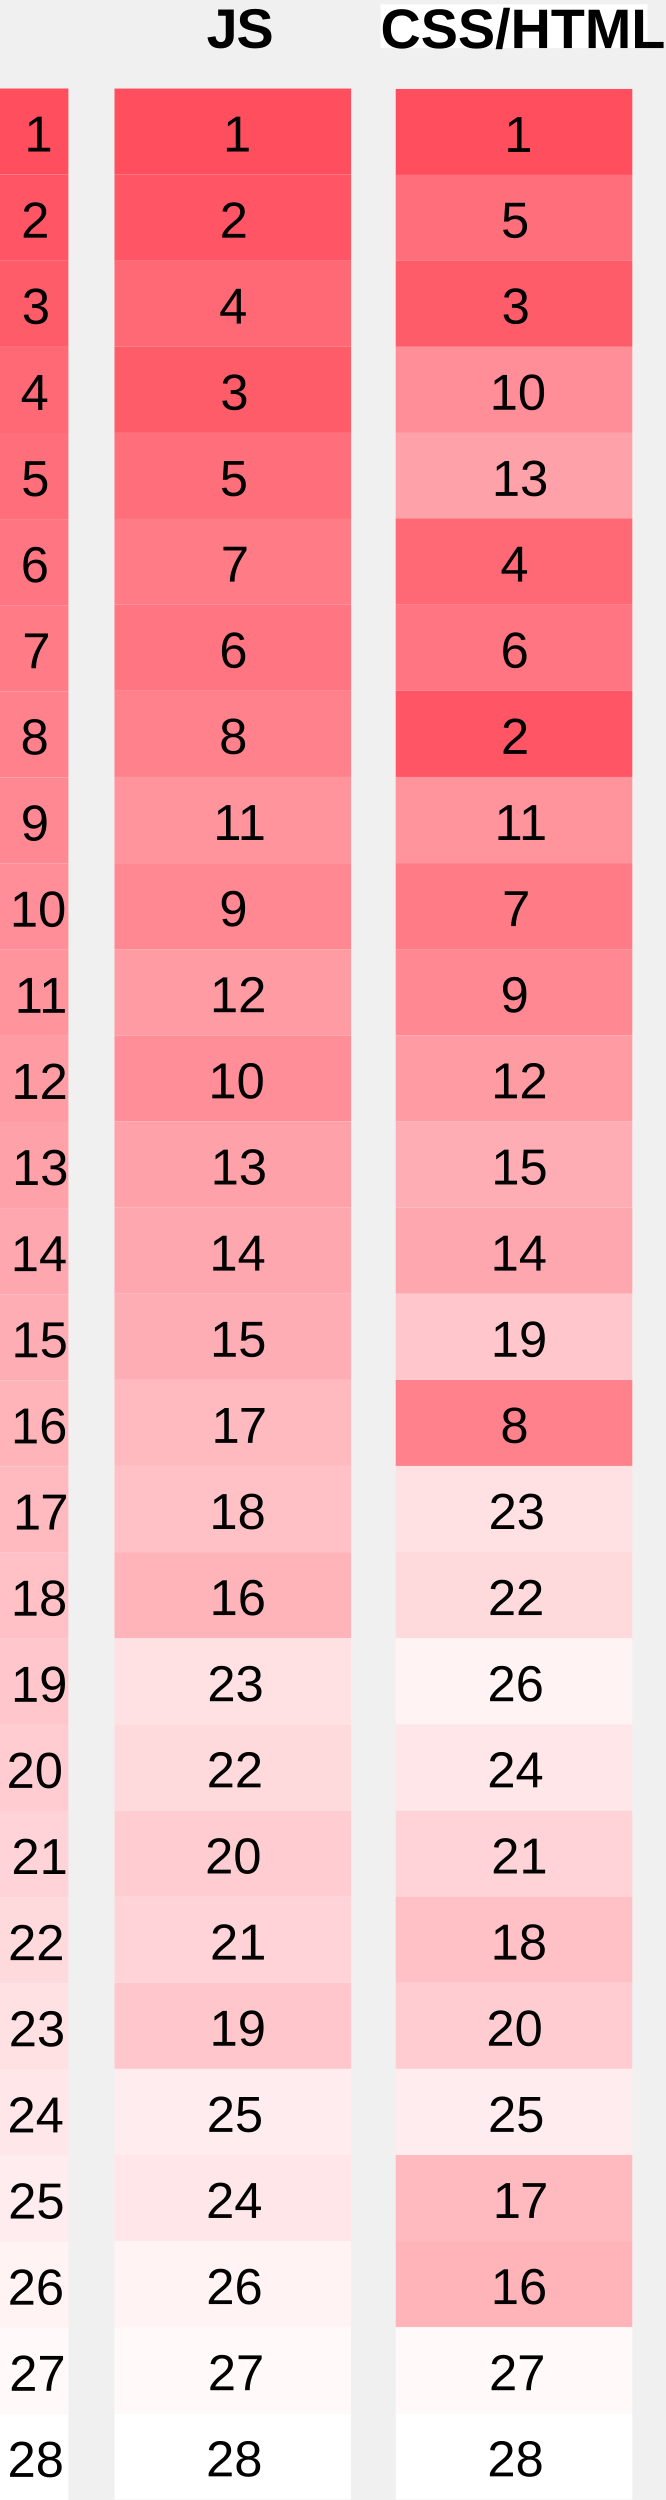
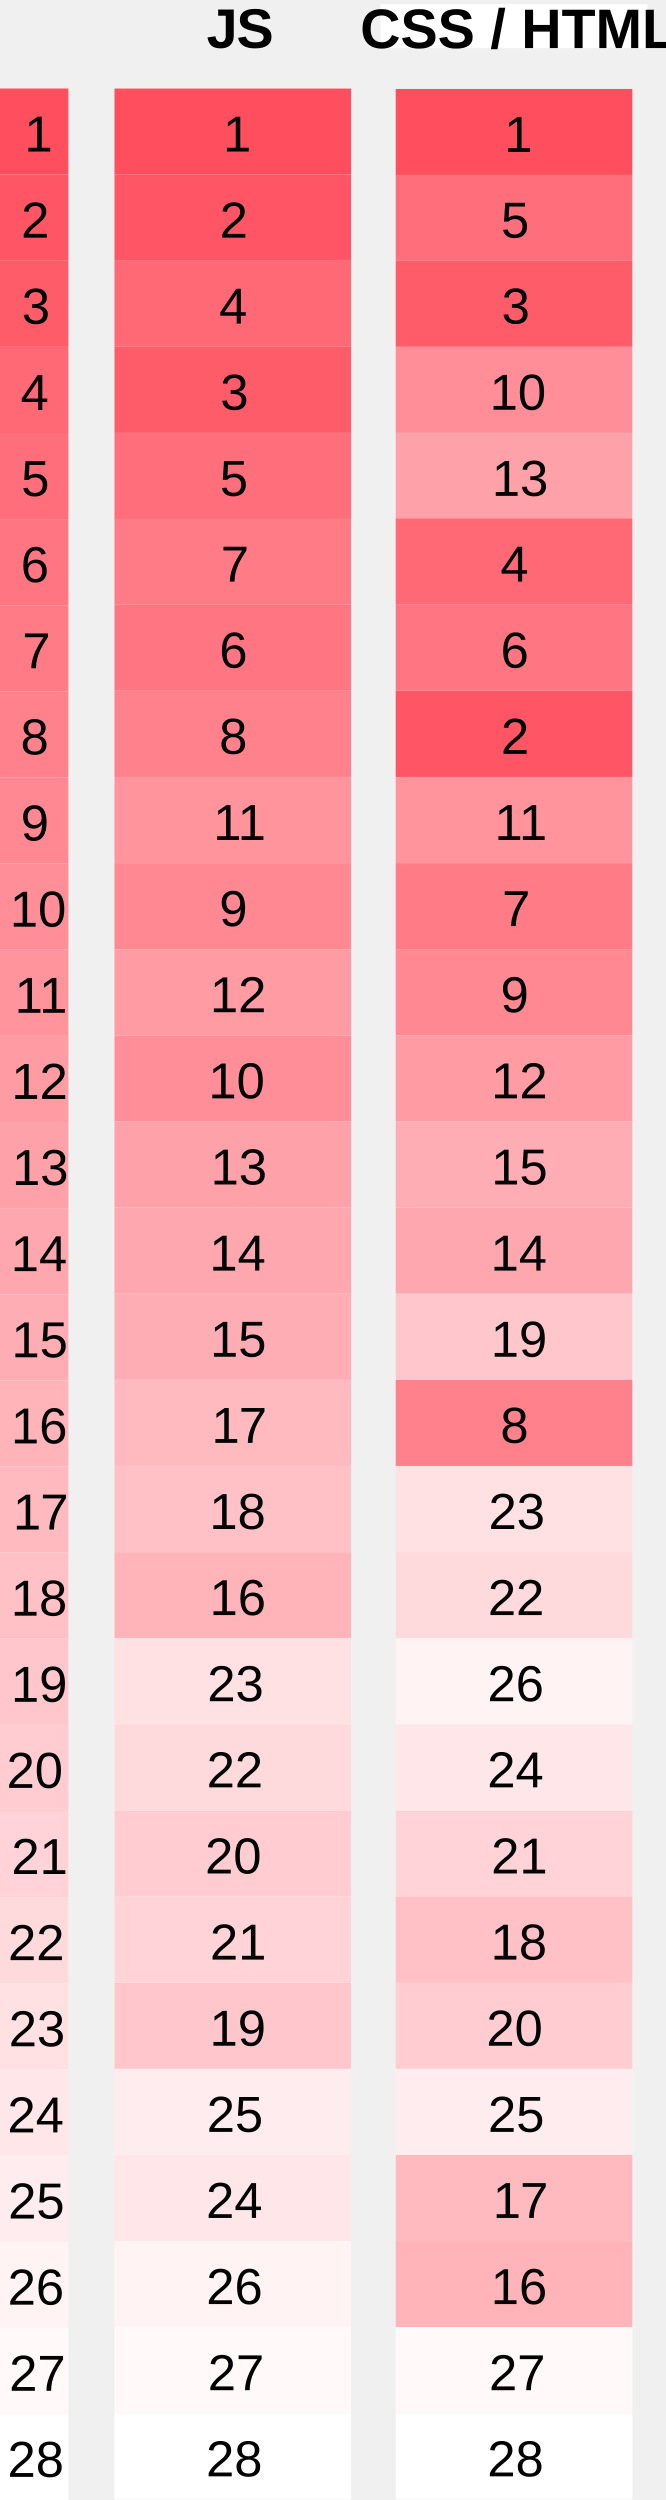
- <svg xmlns="http://www.w3.org/2000/svg" viewBox="0 0 131.33 493.47">
+ <svg xmlns="http://www.w3.org/2000/svg" viewBox="0 0 131.33 493.47" fill="#fff">
  <defs>
-     <style>.cls-1{fill:#ff4f5e}.cls-2{font-size:10px;font-family:ArialMT,Arial}.cls-3{fill:#ff5564}.cls-4{fill:#ff5c6a}.cls-5{fill:#ff6875}.cls-6{fill:#ff6e7b}.cls-7{fill:#ff7581}.cls-8{fill:#ff7b86}.cls-9{fill:#ff818c}.cls-10{fill:#ff8892}.cls-11{fill:#ff8e98}.cls-12{fill:#ff949d}.cls-13{fill:#ff9ba3}.cls-14{fill:#ffa1a9}.cls-15{fill:#ffa7af}.cls-16{fill:#ffadb5}.cls-17{fill:#ffb4ba}.cls-18{fill:#ffbac0}.cls-19{letter-spacing:-.02em}.cls-20{fill:#ffc1c6}.cls-21{fill:#ffc7cb}.cls-22{fill:#ffcdd1}.cls-23{fill:#ffd3d7}.cls-24{fill:#ffdadd}.cls-25{fill:#ffe0e3}.cls-26{fill:#ffe6e8}.cls-27{fill:#ffecee}.cls-28{fill:#fff3f4}.cls-29{fill:#fff9fa}.cls-30{fill:#fff}</style>
+     <style>.cls-1{fill:#ff4f5e}.cls-2{font-size:10px;font-family:ArialMT,Arial}.cls-3{fill:#ff5564}.cls-4{fill:#ff5c6a}.cls-5{fill:#ff6875}.cls-6{fill:#ff6e7b}.cls-7{fill:#ff7581}.cls-8{fill:#ff7b86}.cls-9{fill:#ff818c}.cls-10{fill:#ff8892}.cls-11{fill:#ff8e98}.cls-12{fill:#ff949d}.cls-13{fill:#ff9ba3}.cls-14{fill:#ffa1a9}.cls-15{fill:#ffa7af}.cls-16{fill:#ffadb5}.cls-17{fill:#ffb4ba}.cls-18{fill:#ffbac0}.cls-19{letter-spacing:-.02em}.cls-20{fill:#ffc1c6}.cls-21{fill:#ffc7cb}.cls-22{fill:#ffcdd1}.cls-23{fill:#ffd3d7}.cls-24{fill:#ffdadd}.cls-25{fill:#ffe0e3}.cls-26{fill:#ffe6e8}.cls-27{fill:#ffecee}.cls-28{fill:#fff3f4}.cls-29{fill:#fff9fa}.cls-30{fill:#fff}text{fill:#000}</style>
  </defs>
-   <g id="Layer_2" data-name="Layer 2">
-     <g id="Layer_1-2" data-name="Layer 1">
-       <path class="cls-1" d="M22.6 17.48h46.7v17H22.6z" />
-       <text class="cls-2" transform="translate(44.02 29.91)">1</text>
-       <path class="cls-3" d="M22.6 34.48h46.7v17H22.6z" />
-       <text class="cls-2" transform="translate(43.37 46.91)">2</text>
-       <path class="cls-4" d="M22.6 68.45h46.7v17H22.6z" />
-       <text class="cls-2" transform="translate(43.5 80.88)">3</text>
-       <path class="cls-5" d="M22.6 51.45h46.7v17H22.6z" />
-       <text class="cls-2" transform="translate(43.25 63.88)">4</text>
-       <path class="cls-6" d="M22.6 85.45h46.7v17H22.6z" />
-       <text class="cls-2" transform="translate(43.39 97.88)">5</text>
-       <path class="cls-7" d="M22.6 119.36h46.7v17H22.6z" />
-       <text class="cls-2" transform="translate(43.29 131.8)">6</text>
-       <path class="cls-8" d="M22.6 102.37h46.7v17H22.6z" />
-       <text class="cls-2" transform="translate(43.59 114.8)">7</text>
-       <path class="cls-9" d="M22.6 136.36h46.7v17H22.6z" />
-       <text class="cls-2" transform="translate(43.26 148.8)">8</text>
-       <path class="cls-10" d="M22.6 170.37h46.7v17H22.6z" />
-       <text class="cls-2" transform="translate(43.29 182.8)">9</text>
-       <path class="cls-11" d="M22.6 204.37h46.7v17H22.6z" />
-       <text class="cls-2" transform="translate(41.14 216.8)">10</text>
-       <path class="cls-12" d="M22.6 153.37h46.7v17H22.6z" />
-       <text class="cls-2" transform="translate(42.1 165.8)">11</text>
-       <path class="cls-13" d="M22.6 187.37h46.7v17H22.6z" />
-       <text class="cls-2" transform="translate(41.45 199.8)">12</text>
-       <path class="cls-14" d="M22.6 221.37h46.7v17H22.6z" />
-       <text class="cls-2" transform="translate(41.58 233.8)">13</text>
-       <path class="cls-15" d="M22.6 238.37h46.7v17H22.6z" />
-       <text class="cls-2" transform="translate(41.33 250.8)">14</text>
-       <path class="cls-16" d="M22.6 255.37h46.7v17H22.6z" />
-       <text class="cls-2" transform="translate(41.46 267.8)">15</text>
-       <path class="cls-17" d="M22.6 306.37h46.7v17H22.6z" />
-       <text class="cls-2" transform="translate(41.37 318.8)">16</text>
-       <path class="cls-18" d="M22.6 272.36h46.7v17H22.6z" />
-       <text class="cls-2" transform="translate(41.75 284.8)">
-         <tspan class="cls-19">1</tspan>
-         <tspan x="5.39" y="0">7</tspan>
-       </text>
-       <path class="cls-20" d="M22.6 289.36h46.7v17H22.6z" />
-       <text class="cls-2" transform="translate(41.33 301.8)">18</text>
-       <path class="cls-21" d="M22.6 391.37h46.7v17H22.6z" />
-       <text class="cls-2" transform="translate(41.37 403.8)">19</text>
-       <path class="cls-22" d="M22.6 357.37h46.7v17H22.6z" />
-       <text class="cls-2" transform="translate(40.49 369.8)">20</text>
-       <path class="cls-23" d="M22.6 374.37h46.7v17H22.6z" />
-       <text class="cls-2" transform="translate(41.45 386.8)">21</text>
-       <path class="cls-24" d="M22.6 340.37h46.7v17H22.6z" />
-       <text class="cls-2" transform="translate(40.8 352.8)">22</text>
-       <path class="cls-25" d="M22.6 323.37h46.7v17H22.6z" />
-       <text class="cls-2" transform="translate(40.93 335.8)">23</text>
-       <path class="cls-26" d="M22.6 425.36h46.7v17H22.6z" />
-       <text class="cls-2" transform="translate(40.68 437.8)">24</text>
-       <path class="cls-27" d="M22.6 408.37h46.7v17H22.6z" />
-       <text class="cls-2" transform="translate(40.81 420.8)">25</text>
-       <path class="cls-28" d="M22.6 442.36h46.7v17H22.6z" />
-       <text class="cls-2" transform="translate(40.72 454.8)">26</text>
-       <path class="cls-29" d="M22.6 459.37h46.7v17H22.6z" />
-       <text class="cls-2" transform="translate(41.02 471.8)">27</text>
-       <path class="cls-30" d="M22.6 476.37h46.7v17H22.6z" />
-       <text class="cls-2" transform="translate(40.68 488.8)">28</text>
-       <text transform="translate(40.78 9.44)" letter-spacing="-.02em" font-size="11" font-family="Arial-BoldMT,Arial" font-weight="700">JS</text>
-       <path class="cls-9" d="M78.11 272.36h46.7v17h-46.7z" />
-       <text class="cls-2" transform="translate(98.77 284.8)">8</text>
-       <path class="cls-16" d="M78.11 221.37h46.7v17h-46.7z" />
-       <text class="cls-2" transform="translate(96.98 233.8)">15</text>
-       <path class="cls-17" d="M78.11 442.36h46.7v17h-46.7z" />
-       <text class="cls-2" transform="translate(96.88 454.8)">16</text>
-       <path class="cls-23" d="M78.11 357.37h46.7v17h-46.7z" />
-       <text class="cls-2" transform="translate(96.96 369.8)">21</text>
-       <path class="cls-10" d="M78.11 187.37h46.7v17h-46.7z" />
-       <text class="cls-2" transform="translate(98.81 199.8)">9</text>
-       <path class="cls-15" d="M78.11 238.37h46.7v17h-46.7z" />
-       <text class="cls-2" transform="translate(96.84 250.8)">14</text>
-       <path class="cls-18" d="M78.11 425.37h46.7v17h-46.7z" />
-       <text class="cls-2" transform="translate(97.27 437.8)">
-         <tspan class="cls-19">1</tspan>
-         <tspan x="5.39" y="0">7</tspan>
-       </text>
-       <path class="cls-21" d="M78.11 255.37h46.7v17h-46.7z" />
-       <text class="cls-2" transform="translate(96.88 267.8)">19</text>
-       <path class="cls-22" d="M78.11 391.37h46.7v17h-46.7z" />
-       <text class="cls-2" transform="translate(96.01 403.8)">20</text>
-       <path class="cls-24" d="M78.11 306.37h46.7v17h-46.7z" />
-       <text class="cls-2" transform="translate(96.31 318.8)">22</text>
-       <path class="cls-26" d="M78.11 340.37h46.7v17h-46.7z" />
-       <text class="cls-2" transform="translate(96.19 352.8)">24</text>
-       <path class="cls-27" d="M78.11 408.37h46.7v17h-46.7z" />
-       <text class="cls-2" transform="translate(96.33 420.8)">25</text>
-       <path class="cls-28" d="M78.11 323.37h46.7v17h-46.7z" />
-       <text class="cls-2" transform="translate(96.23 335.8)">26</text>
-       <path class="cls-29" d="M78.11 459.37h46.7v17h-46.7z" />
-       <text class="cls-2" transform="translate(96.53 471.8)">27</text>
-       <path class="cls-30" d="M78.11 476.37h46.7v17h-46.7z" />
-       <text class="cls-2" transform="translate(96.2 488.8)">28</text>
-       <path class="cls-12" d="M78.11 153.37h46.7v17h-46.7z" />
-       <text class="cls-2" transform="translate(97.61 165.8)">11</text>
-       <path class="cls-11" d="M78.11 68.45h46.7v17h-46.7z" />
-       <text class="cls-2" transform="translate(96.66 80.88)">10</text>
-       <path class="cls-14" d="M78.11 85.45h46.7v17h-46.7z" />
-       <text class="cls-2" transform="translate(97.09 97.88)">13</text>
-       <path class="cls-13" d="M78.11 204.37h46.7v17h-46.7z" />
-       <text class="cls-2" transform="translate(96.96 216.8)">12</text>
-       <path class="cls-20" d="M78.11 374.37h46.7v17h-46.7z" />
-       <text class="cls-2" transform="translate(96.85 386.8)">18</text>
-       <path class="cls-3" d="M78.11 136.36h46.7v17h-46.7z" />
-       <text class="cls-2" transform="translate(98.89 148.8)">2</text>
-       <path class="cls-4" d="M78.11 51.45h46.7v17h-46.7z" />
-       <text class="cls-2" transform="translate(99.02 63.88)">3</text>
-       <path class="cls-7" d="M78.11 119.36h46.7v17h-46.7z" />
-       <text class="cls-2" transform="translate(98.81 131.8)">6</text>
-       <path class="cls-1" d="M78.11 17.56h46.7v17h-46.7z" />
-       <text class="cls-2" transform="translate(99.54 29.99)">1</text>
-       <path class="cls-6" d="M78.11 34.48h46.7v17h-46.7z" />
-       <text class="cls-2" transform="translate(98.9 46.91)">5</text>
-       <path class="cls-8" d="M78.11 170.37h46.7v17h-46.7z" />
-       <text class="cls-2" transform="translate(99.11 182.8)">7</text>
-       <path class="cls-25" d="M78.11 289.36h46.7v17h-46.7z" />
-       <text class="cls-2" transform="translate(96.44 301.8)">23</text>
-       <path class="cls-30" d="M75.11.83h52.71v8.66H75.11z" />
-       <text transform="translate(75.11 9.49)" font-size="11" font-family="Arial-BoldMT,Arial" font-weight="700">CSS/HTML</text>
-       <path class="cls-5" d="M78.11 102.37h46.7v17h-46.7z" />
-       <text class="cls-2" transform="translate(98.77 114.8)">4</text>
-       <path class="cls-1" d="M0 17.47h13.5v17H0z" />
-       <text class="cls-2" transform="translate(4.83 29.91)">1</text>
-       <path class="cls-3" d="M0 34.47h13.5v17H0z" />
-       <text class="cls-2" transform="translate(4.18 46.91)">2</text>
-       <path class="cls-4" d="M0 51.47h13.5v17H0z" />
-       <text class="cls-2" transform="translate(4.31 63.91)">3</text>
-       <path class="cls-5" d="M0 68.47h13.5v17H0z" />
-       <text class="cls-2" transform="translate(4.06 80.91)">4</text>
-       <path class="cls-6" d="M0 85.47h13.5v17H0z" />
-       <text class="cls-2" transform="translate(4.19 97.91)">5</text>
-       <path class="cls-7" d="M0 102.47h13.5v17H0z" />
-       <text class="cls-2" transform="translate(4.1 114.91)">6</text>
-       <path class="cls-8" d="M0 119.47h13.5v17H0z" />
-       <text class="cls-2" transform="translate(4.4 131.91)">7</text>
-       <path class="cls-9" d="M0 136.47h13.5v17H0z" />
-       <text class="cls-2" transform="translate(4.06 148.91)">8</text>
-       <path class="cls-10" d="M0 153.47h13.5v17H0z" />
-       <text class="cls-2" transform="translate(4.1 165.91)">9</text>
-       <path class="cls-11" d="M0 170.47h13.5v17H0z" />
-       <text class="cls-2" transform="translate(1.95 182.91)">10</text>
-       <path class="cls-12" d="M0 187.47h13.5v17H0z" />
-       <text class="cls-2" transform="translate(2.9 199.91)">11</text>
-       <path class="cls-13" d="M0 204.47h13.5v17H0z" />
-       <text class="cls-2" transform="translate(2.25 216.91)">12</text>
-       <path class="cls-14" d="M0 221.47h13.5v17H0z" />
-       <text class="cls-2" transform="translate(2.38 233.91)">13</text>
-       <path class="cls-15" d="M0 238.47h13.5v17H0z" />
-       <text class="cls-2" transform="translate(2.13 250.91)">14</text>
-       <path class="cls-16" d="M0 255.47h13.5v17H0z" />
-       <text class="cls-2" transform="translate(2.27 267.91)">15</text>
-       <path class="cls-17" d="M0 272.47h13.5v17H0z" />
-       <text class="cls-2" transform="translate(2.17 284.91)">16</text>
-       <path class="cls-18" d="M0 289.47h13.5v17H0z" />
-       <text class="cls-2" transform="translate(2.56 301.91)">
-         <tspan class="cls-19">1</tspan>
-         <tspan x="5.39" y="0">7</tspan>
-       </text>
-       <path class="cls-20" d="M0 306.47h13.5v17H0z" />
-       <text class="cls-2" transform="translate(2.14 318.91)">18</text>
-       <path class="cls-21" d="M0 323.47h13.5v17H0z" />
-       <text class="cls-2" transform="translate(2.17 335.91)">19</text>
-       <path class="cls-22" d="M0 340.47h13.5v17H0z" />
-       <text class="cls-2" transform="translate(1.3 352.91)">20</text>
-       <path class="cls-23" d="M0 357.47h13.5v17H0z" />
-       <text class="cls-2" transform="translate(2.25 369.91)">21</text>
-       <path class="cls-24" d="M0 374.47h13.5v17H0z" />
-       <text class="cls-2" transform="translate(1.6 386.91)">22</text>
-       <path class="cls-25" d="M0 391.47h13.5v17H0z" />
-       <text class="cls-2" transform="translate(1.73 403.91)">23</text>
-       <path class="cls-26" d="M0 408.47h13.5v17H0z" />
-       <text class="cls-2" transform="translate(1.48 420.91)">24</text>
-       <path class="cls-27" d="M0 425.47h13.5v17H0z" />
-       <text class="cls-2" transform="translate(1.62 437.91)">25</text>
-       <path class="cls-28" d="M0 442.47h13.5v17H0z" />
-       <text class="cls-2" transform="translate(1.52 454.91)">26</text>
-       <path class="cls-29" d="M0 459.47h13.5v17H0z" />
-       <text class="cls-2" transform="translate(1.82 471.91)">27</text>
-       <path class="cls-30" d="M0 476.47h13.5v17H0z" />
-       <text class="cls-2" transform="translate(1.49 488.91)">28</text>
-     </g>
-   </g>
+   <path class="cls-1" d="M22.6 17.48h46.7v17H22.6z" />
+   <text class="cls-2" transform="translate(44.02 29.91)">1</text>
+   <path class="cls-3" d="M22.6 34.48h46.7v17H22.6z" />
+   <text class="cls-2" transform="translate(43.37 46.91)">2</text>
+   <path class="cls-4" d="M22.6 68.45h46.7v17H22.6z" />
+   <text class="cls-2" transform="translate(43.5 80.88)">3</text>
+   <path class="cls-5" d="M22.6 51.45h46.7v17H22.6z" />
+   <text class="cls-2" transform="translate(43.25 63.88)">4</text>
+   <path class="cls-6" d="M22.6 85.45h46.7v17H22.6z" />
+   <text class="cls-2" transform="translate(43.39 97.88)">5</text>
+   <path class="cls-7" d="M22.6 119.36h46.7v17H22.6z" />
+   <text class="cls-2" transform="translate(43.29 131.8)">6</text>
+   <path class="cls-8" d="M22.6 102.37h46.7v17H22.6z" />
+   <text class="cls-2" transform="translate(43.59 114.8)">7</text>
+   <path class="cls-9" d="M22.6 136.36h46.7v17H22.6z" />
+   <text class="cls-2" transform="translate(43.26 148.8)">8</text>
+   <path class="cls-10" d="M22.6 170.37h46.7v17H22.6z" />
+   <text class="cls-2" transform="translate(43.29 182.8)">9</text>
+   <path class="cls-11" d="M22.6 204.37h46.7v17H22.6z" />
+   <text class="cls-2" transform="translate(41.14 216.8)">10</text>
+   <path class="cls-12" d="M22.6 153.37h46.7v17H22.6z" />
+   <text class="cls-2" transform="translate(42.1 165.8)">11</text>
+   <path class="cls-13" d="M22.6 187.37h46.7v17H22.6z" />
+   <text class="cls-2" transform="translate(41.45 199.8)">12</text>
+   <path class="cls-14" d="M22.6 221.37h46.7v17H22.6z" />
+   <text class="cls-2" transform="translate(41.58 233.8)">13</text>
+   <path class="cls-15" d="M22.6 238.37h46.7v17H22.6z" />
+   <text class="cls-2" transform="translate(41.33 250.8)">14</text>
+   <path class="cls-16" d="M22.6 255.37h46.7v17H22.6z" />
+   <text class="cls-2" transform="translate(41.46 267.8)">15</text>
+   <path class="cls-17" d="M22.6 306.37h46.7v17H22.6z" />
+   <text class="cls-2" transform="translate(41.37 318.8)">16</text>
+   <path class="cls-18" d="M22.6 272.36h46.7v17H22.6z" />
+   <text class="cls-2" transform="translate(41.75 284.8)">
+     <tspan class="cls-19">1</tspan>
+     <tspan x="5.39" y="0">7</tspan>
+   </text>
+   <path class="cls-20" d="M22.6 289.36h46.7v17H22.6z" />
+   <text class="cls-2" transform="translate(41.33 301.8)">18</text>
+   <path class="cls-21" d="M22.6 391.37h46.7v17H22.6z" />
+   <text class="cls-2" transform="translate(41.37 403.8)">19</text>
+   <path class="cls-22" d="M22.6 357.37h46.7v17H22.6z" />
+   <text class="cls-2" transform="translate(40.49 369.8)">20</text>
+   <path class="cls-23" d="M22.6 374.37h46.7v17H22.6z" />
+   <text class="cls-2" transform="translate(41.45 386.8)">21</text>
+   <path class="cls-24" d="M22.6 340.37h46.7v17H22.6z" />
+   <text class="cls-2" transform="translate(40.8 352.8)">22</text>
+   <path class="cls-25" d="M22.6 323.37h46.7v17H22.6z" />
+   <text class="cls-2" transform="translate(40.93 335.8)">23</text>
+   <path class="cls-26" d="M22.6 425.36h46.7v17H22.6z" />
+   <text class="cls-2" transform="translate(40.68 437.8)">24</text>
+   <path class="cls-27" d="M22.6 408.37h46.7v17H22.6z" />
+   <text class="cls-2" transform="translate(40.81 420.8)">25</text>
+   <path class="cls-28" d="M22.6 442.36h46.7v17H22.6z" />
+   <text class="cls-2" transform="translate(40.72 454.8)">26</text>
+   <path class="cls-29" d="M22.6 459.37h46.7v17H22.6z" />
+   <text class="cls-2" transform="translate(41.02 471.8)">27</text>
+   <path class="cls-30" d="M22.6 476.37h46.7v17H22.6z" />
+   <text class="cls-2" transform="translate(40.68 488.8)">28</text>
+   <text transform="translate(40.78 9.44)" letter-spacing="-.02em" font-size="11" font-family="Arial-BoldMT,Arial" font-weight="700">JS</text>
+   <path class="cls-9" d="M78.11 272.36h46.7v17h-46.7z" />
+   <text class="cls-2" transform="translate(98.77 284.8)">8</text>
+   <path class="cls-16" d="M78.11 221.37h46.7v17h-46.7z" />
+   <text class="cls-2" transform="translate(96.98 233.8)">15</text>
+   <path class="cls-17" d="M78.11 442.36h46.7v17h-46.7z" />
+   <text class="cls-2" transform="translate(96.88 454.8)">16</text>
+   <path class="cls-23" d="M78.11 357.37h46.7v17h-46.7z" />
+   <text class="cls-2" transform="translate(96.96 369.8)">21</text>
+   <path class="cls-10" d="M78.11 187.37h46.7v17h-46.7z" />
+   <text class="cls-2" transform="translate(98.81 199.8)">9</text>
+   <path class="cls-15" d="M78.11 238.37h46.7v17h-46.7z" />
+   <text class="cls-2" transform="translate(96.84 250.8)">14</text>
+   <path class="cls-18" d="M78.11 425.37h46.7v17h-46.7z" />
+   <text class="cls-2" transform="translate(97.27 437.8)">
+     <tspan class="cls-19">1</tspan>
+     <tspan x="5.39" y="0">7</tspan>
+   </text>
+   <path class="cls-21" d="M78.11 255.37h46.7v17h-46.7z" />
+   <text class="cls-2" transform="translate(96.88 267.8)">19</text>
+   <path class="cls-22" d="M78.11 391.37h46.7v17h-46.7z" />
+   <text class="cls-2" transform="translate(96.01 403.8)">20</text>
+   <path class="cls-24" d="M78.11 306.37h46.7v17h-46.7z" />
+   <text class="cls-2" transform="translate(96.31 318.8)">22</text>
+   <path class="cls-26" d="M78.11 340.37h46.7v17h-46.7z" />
+   <text class="cls-2" transform="translate(96.19 352.8)">24</text>
+   <path class="cls-27" d="M78.11 408.37h46.7v17h-46.7z" />
+   <text class="cls-2" transform="translate(96.33 420.8)">25</text>
+   <path class="cls-28" d="M78.11 323.37h46.7v17h-46.7z" />
+   <text class="cls-2" transform="translate(96.23 335.8)">26</text>
+   <path class="cls-29" d="M78.11 459.37h46.7v17h-46.7z" />
+   <text class="cls-2" transform="translate(96.53 471.8)">27</text>
+   <path class="cls-30" d="M78.11 476.37h46.7v17h-46.7z" />
+   <text class="cls-2" transform="translate(96.2 488.8)">28</text>
+   <path class="cls-12" d="M78.11 153.37h46.7v17h-46.7z" />
+   <text class="cls-2" transform="translate(97.61 165.8)">11</text>
+   <path class="cls-11" d="M78.11 68.45h46.7v17h-46.7z" />
+   <text class="cls-2" transform="translate(96.66 80.88)">10</text>
+   <path class="cls-14" d="M78.11 85.45h46.7v17h-46.7z" />
+   <text class="cls-2" transform="translate(97.09 97.88)">13</text>
+   <path class="cls-13" d="M78.11 204.37h46.7v17h-46.7z" />
+   <text class="cls-2" transform="translate(96.96 216.8)">12</text>
+   <path class="cls-20" d="M78.11 374.37h46.7v17h-46.7z" />
+   <text class="cls-2" transform="translate(96.85 386.8)">18</text>
+   <path class="cls-3" d="M78.11 136.36h46.7v17h-46.7z" />
+   <text class="cls-2" transform="translate(98.89 148.8)">2</text>
+   <path class="cls-4" d="M78.11 51.45h46.7v17h-46.7z" />
+   <text class="cls-2" transform="translate(99.02 63.88)">3</text>
+   <path class="cls-7" d="M78.11 119.36h46.7v17h-46.7z" />
+   <text class="cls-2" transform="translate(98.81 131.8)">6</text>
+   <path class="cls-1" d="M78.11 17.56h46.7v17h-46.7z" />
+   <text class="cls-2" transform="translate(99.54 29.99)">1</text>
+   <path class="cls-6" d="M78.11 34.48h46.7v17h-46.7z" />
+   <text class="cls-2" transform="translate(98.9 46.91)">5</text>
+   <path class="cls-8" d="M78.11 170.37h46.7v17h-46.7z" />
+   <text class="cls-2" transform="translate(99.11 182.8)">7</text>
+   <path class="cls-25" d="M78.11 289.36h46.7v17h-46.7z" />
+   <text class="cls-2" transform="translate(96.44 301.8)">23</text>
+   <path class="cls-30" d="M75.11.83h52.71v8.66H75.11z" />
+   <text transform="translate(71.11 9.49)" font-size="11" font-family="Arial-BoldMT,Arial" font-weight="700">CSS / HTML</text>
+   <path class="cls-5" d="M78.11 102.37h46.7v17h-46.7z" />
+   <text class="cls-2" transform="translate(98.77 114.8)">4</text>
+   <path class="cls-1" d="M0 17.47h13.5v17H0z" />
+   <text class="cls-2" transform="translate(4.83 29.91)">1</text>
+   <path class="cls-3" d="M0 34.47h13.5v17H0z" />
+   <text class="cls-2" transform="translate(4.18 46.91)">2</text>
+   <path class="cls-4" d="M0 51.47h13.5v17H0z" />
+   <text class="cls-2" transform="translate(4.31 63.91)">3</text>
+   <path class="cls-5" d="M0 68.47h13.5v17H0z" />
+   <text class="cls-2" transform="translate(4.06 80.91)">4</text>
+   <path class="cls-6" d="M0 85.47h13.5v17H0z" />
+   <text class="cls-2" transform="translate(4.19 97.91)">5</text>
+   <path class="cls-7" d="M0 102.47h13.5v17H0z" />
+   <text class="cls-2" transform="translate(4.1 114.91)">6</text>
+   <path class="cls-8" d="M0 119.47h13.5v17H0z" />
+   <text class="cls-2" transform="translate(4.4 131.91)">7</text>
+   <path class="cls-9" d="M0 136.47h13.5v17H0z" />
+   <text class="cls-2" transform="translate(4.06 148.91)">8</text>
+   <path class="cls-10" d="M0 153.47h13.5v17H0z" />
+   <text class="cls-2" transform="translate(4.1 165.91)">9</text>
+   <path class="cls-11" d="M0 170.47h13.5v17H0z" />
+   <text class="cls-2" transform="translate(1.95 182.91)">10</text>
+   <path class="cls-12" d="M0 187.47h13.5v17H0z" />
+   <text class="cls-2" transform="translate(2.9 199.91)">11</text>
+   <path class="cls-13" d="M0 204.47h13.5v17H0z" />
+   <text class="cls-2" transform="translate(2.25 216.91)">12</text>
+   <path class="cls-14" d="M0 221.47h13.5v17H0z" />
+   <text class="cls-2" transform="translate(2.38 233.91)">13</text>
+   <path class="cls-15" d="M0 238.47h13.5v17H0z" />
+   <text class="cls-2" transform="translate(2.13 250.91)">14</text>
+   <path class="cls-16" d="M0 255.47h13.5v17H0z" />
+   <text class="cls-2" transform="translate(2.27 267.91)">15</text>
+   <path class="cls-17" d="M0 272.47h13.5v17H0z" />
+   <text class="cls-2" transform="translate(2.17 284.91)">16</text>
+   <path class="cls-18" d="M0 289.47h13.5v17H0z" />
+   <text class="cls-2" transform="translate(2.56 301.91)">
+     <tspan class="cls-19">1</tspan>
+     <tspan x="5.39" y="0">7</tspan>
+   </text>
+   <path class="cls-20" d="M0 306.47h13.5v17H0z" />
+   <text class="cls-2" transform="translate(2.14 318.91)">18</text>
+   <path class="cls-21" d="M0 323.47h13.5v17H0z" />
+   <text class="cls-2" transform="translate(2.17 335.91)">19</text>
+   <path class="cls-22" d="M0 340.47h13.5v17H0z" />
+   <text class="cls-2" transform="translate(1.3 352.91)">20</text>
+   <path class="cls-23" d="M0 357.47h13.5v17H0z" />
+   <text class="cls-2" transform="translate(2.25 369.91)">21</text>
+   <path class="cls-24" d="M0 374.47h13.5v17H0z" />
+   <text class="cls-2" transform="translate(1.6 386.91)">22</text>
+   <path class="cls-25" d="M0 391.47h13.5v17H0z" />
+   <text class="cls-2" transform="translate(1.73 403.91)">23</text>
+   <path class="cls-26" d="M0 408.47h13.5v17H0z" />
+   <text class="cls-2" transform="translate(1.48 420.91)">24</text>
+   <path class="cls-27" d="M0 425.47h13.5v17H0z" />
+   <text class="cls-2" transform="translate(1.62 437.91)">25</text>
+   <path class="cls-28" d="M0 442.47h13.5v17H0z" />
+   <text class="cls-2" transform="translate(1.52 454.91)">26</text>
+   <path class="cls-29" d="M0 459.47h13.5v17H0z" />
+   <text class="cls-2" transform="translate(1.82 471.91)">27</text>
+   <path class="cls-30" d="M0 476.47h13.5v17H0z" />
+   <text class="cls-2" transform="translate(1.49 488.91)">28</text>
</svg>
